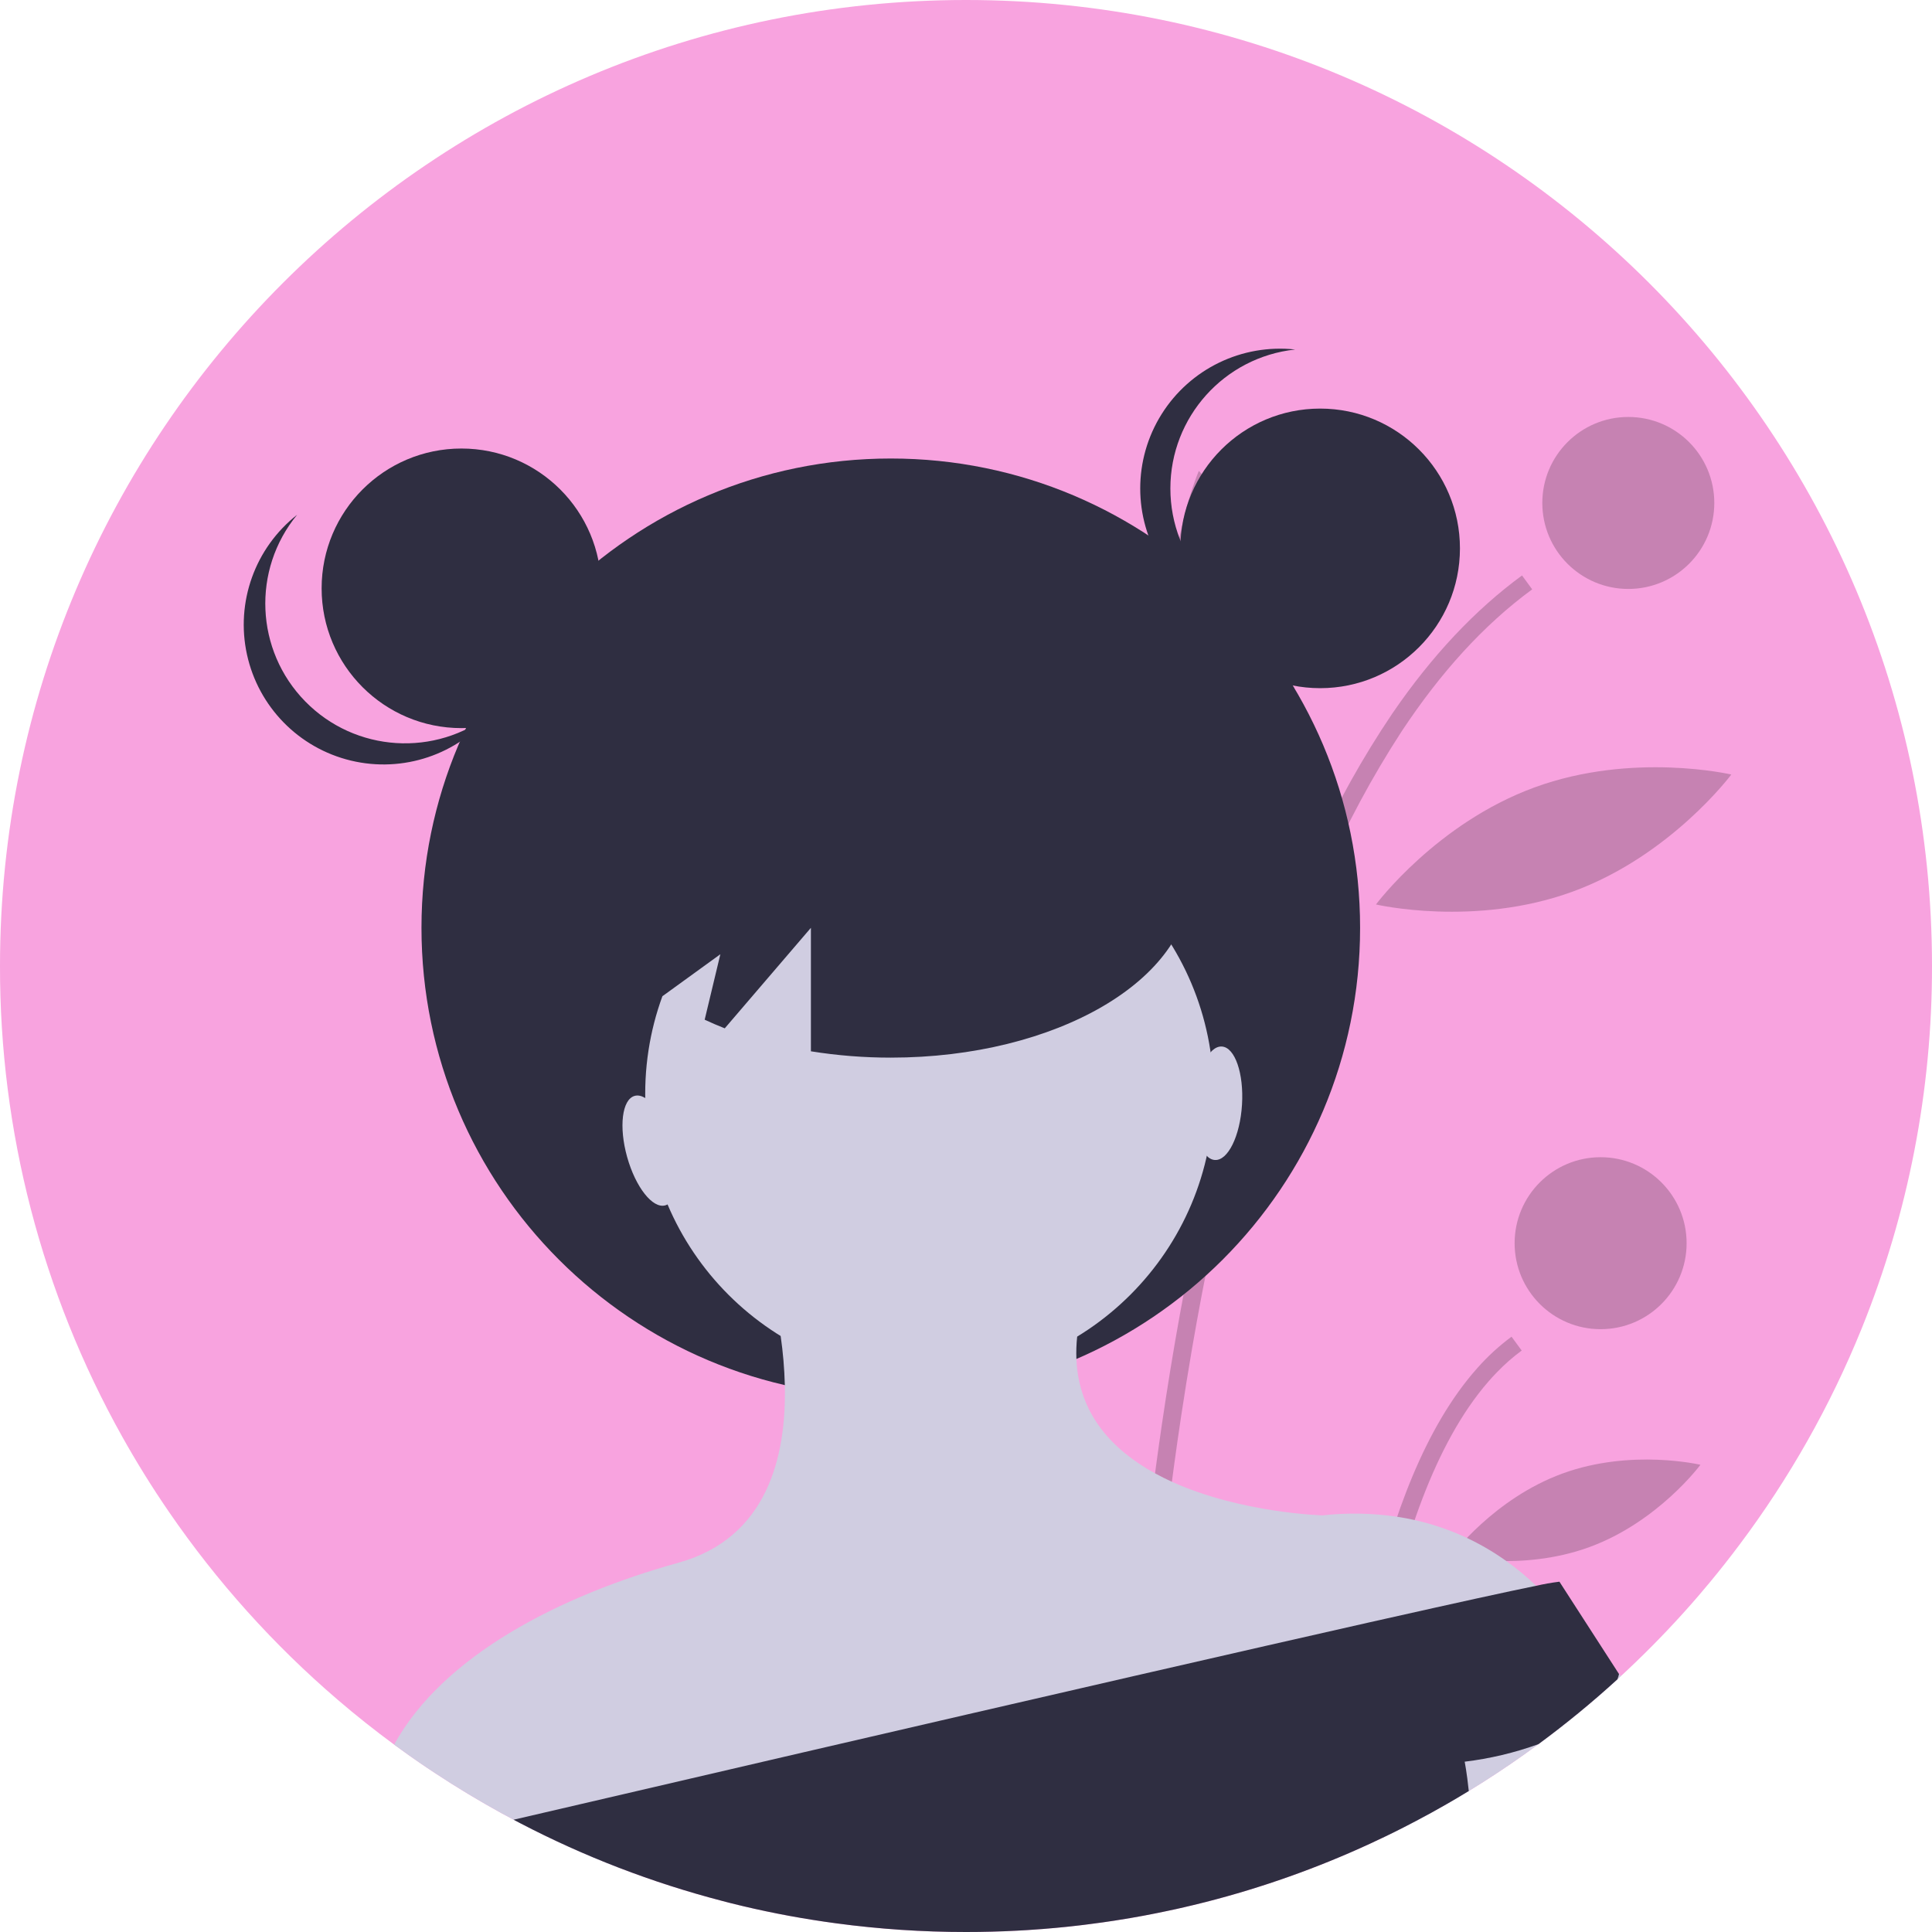
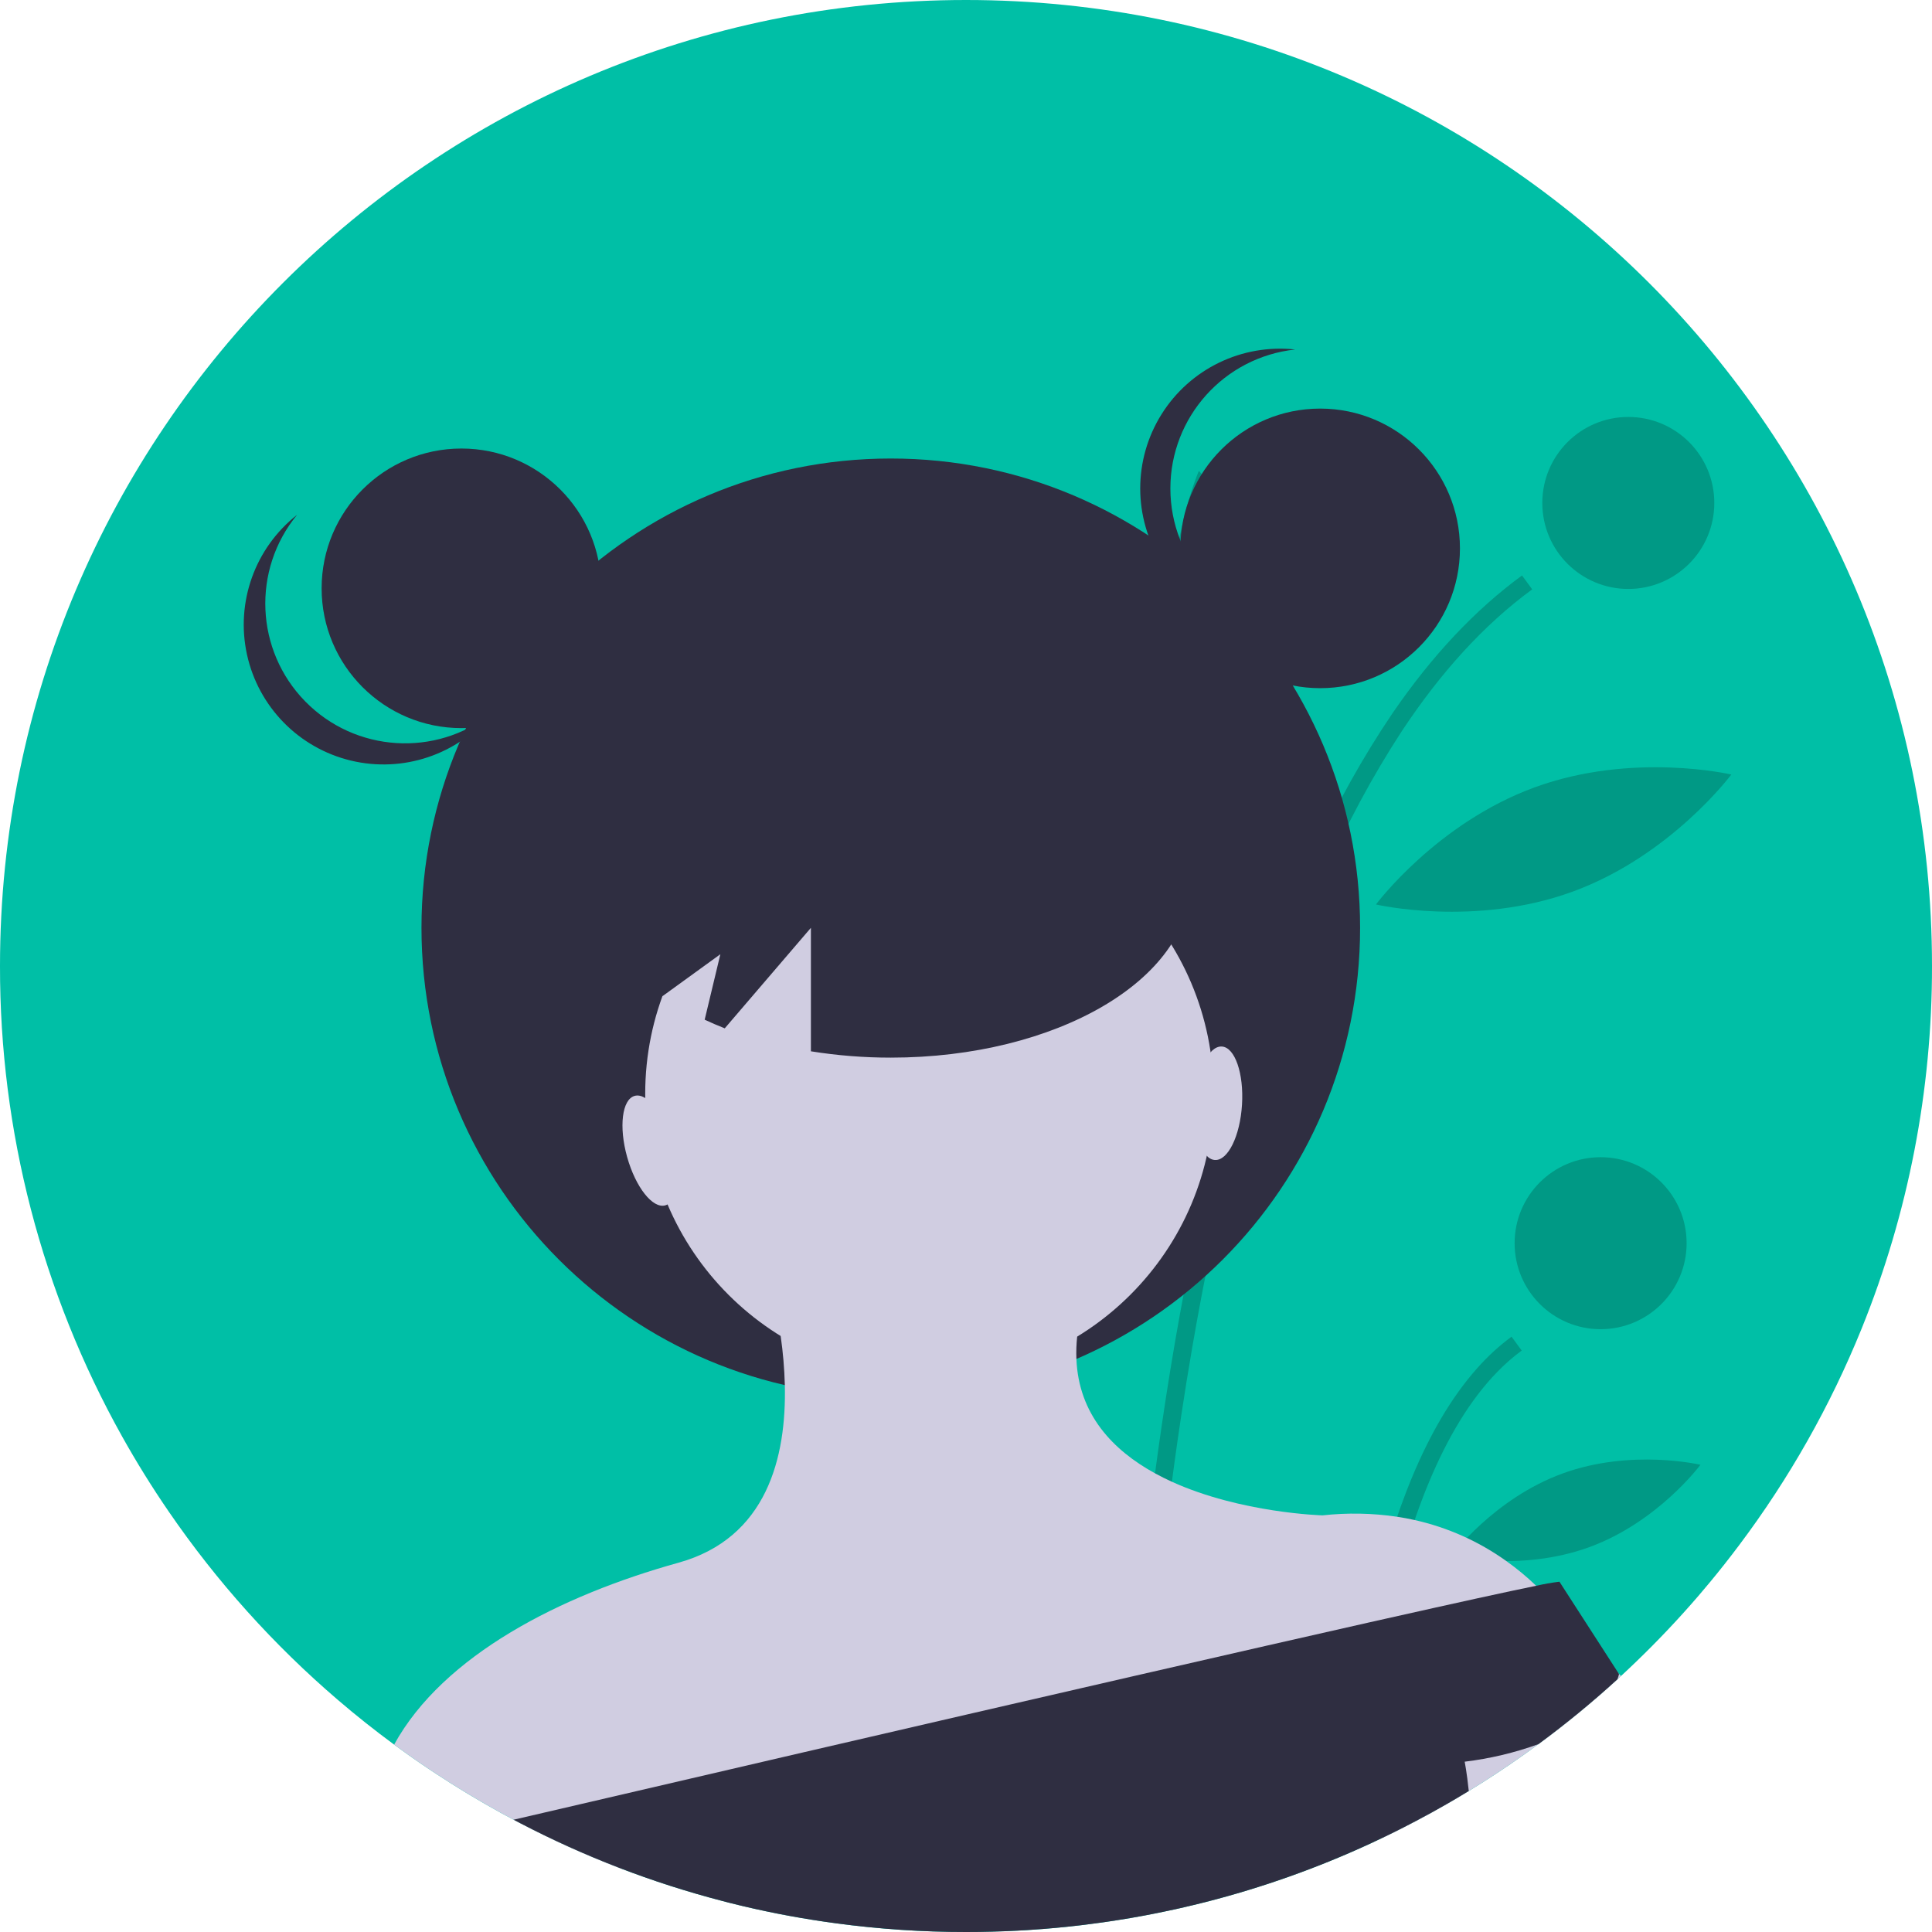
<svg xmlns="http://www.w3.org/2000/svg" id="f36e36b5-a914-4189-a8f7-2c7091a7d461" data-name="Layer 1" width="676" height="676" viewBox="0 0 676 676">
-   <path d="M938,450a337.1,337.1,0,0,1-24.55,126.7c-.04.09-.07.17-.11.26v.01a336.513,336.513,0,0,1-42.79,75.64q-5.055,6.75-10.43,13.22c-1.31,1.58-2.64,3.15-3.97,4.7q-10.275,11.925-21.62,22.85-2.64,2.55-5.34,5.04c-.42.39-.84.77-1.26,1.16a337.819,337.819,0,0,1-27.65,22.7q-9.675,7.155-19.86,13.59-2.235,1.425-4.5,2.8-3.93,2.4-7.93,4.69-5.22,3-10.57,5.81c-1.44.77-2.89,1.51-4.34,2.25-2.12,1.09-4.25,2.14-6.4,3.17-.37.18-.74.36-1.11.53-1.4.68-2.82,1.34-4.24,2a334.896,334.896,0,0,1-57.46,20.39c-.11.03-.21.05-.32.08-1.29.33-2.59.65-3.89.96-.97.24-1.95.47-2.93.69a2.488,2.488,0,0,1-.37.09c-2.01.47-4.02.92-6.05,1.33-1.14.24-2.28.48-3.42.71-.69.15-1.39.28-2.08.41-.87.17-1.73.33-2.6.5-.48.1-.96.18-1.45.26-1.1.2-2.2.4-3.29.59-1.86.32-3.74.63-5.61.91-1.36.21-2.71.41-4.07.6-1.6.23-3.2.44-4.81.64-.44.07-.88.12-1.32.17q-.855.105-1.71.21c-1.15.14-2.3.27-3.46.39-.6.07-1.19.13-1.79.19q-1.71.18-3.42.33c-1.47.14-2.94.26-4.42.38-1.8.14-3.59.27-5.4.38-1.16.07-2.32.14-3.49.2-2.98.16-5.96.27-8.96.35-1.49.04-2.99.07-4.49.09h-.03c-1.49.02-2.99.03-4.49.03a339.151,339.151,0,0,1-45.45-3.04q-16.575-2.22-32.62-6.02c-.43-.1-.86-.2-1.28-.31-1.08-.25-2.15-.52-3.22-.79-.95-.24-1.89-.49-2.84-.74a335.357,335.357,0,0,1-70.6-27.19c-.11-.06-.23-.12-.34-.18-.65-.34-1.29-.67-1.93-1.02q-2.115-1.11-4.21-2.26-11.925-6.555-23.24-14.02-2.91-1.905-5.76-3.87c-.61-.42-1.21-.84-1.81-1.26-.63-.44-1.26-.88-1.88-1.32q-2.475-1.755-4.92-3.55-10.125-7.44-19.65-15.61a339.74,339.74,0,0,1-59.16-65.85Q312.315,628.19,304.71,614.59A336.39,336.39,0,0,1,262,450c0-186.67,151.33-338,338-338S938,263.33,938,450Z" transform="translate(-262 -112)" fill="#f8a3df" />
+   <path d="M938,450a337.1,337.1,0,0,1-24.55,126.7c-.04.09-.07.17-.11.26v.01a336.513,336.513,0,0,1-42.79,75.64q-5.055,6.75-10.43,13.22c-1.31,1.58-2.64,3.15-3.97,4.7q-10.275,11.925-21.62,22.85-2.64,2.55-5.34,5.04c-.42.39-.84.77-1.26,1.16a337.819,337.819,0,0,1-27.65,22.7q-9.675,7.155-19.86,13.59-2.235,1.425-4.5,2.8-3.93,2.4-7.93,4.69-5.22,3-10.57,5.81c-1.44.77-2.89,1.51-4.34,2.25-2.12,1.09-4.25,2.14-6.4,3.17-.37.18-.74.36-1.11.53-1.4.68-2.82,1.34-4.24,2a334.896,334.896,0,0,1-57.46,20.39c-.11.03-.21.05-.32.08-1.29.33-2.59.65-3.89.96-.97.24-1.95.47-2.93.69a2.488,2.488,0,0,1-.37.09c-2.01.47-4.02.92-6.05,1.33-1.14.24-2.28.48-3.42.71-.69.15-1.39.28-2.08.41-.87.17-1.73.33-2.6.5-.48.1-.96.18-1.45.26-1.1.2-2.2.4-3.29.59-1.86.32-3.74.63-5.61.91-1.36.21-2.71.41-4.07.6-1.6.23-3.2.44-4.81.64-.44.07-.88.12-1.32.17q-.855.105-1.71.21c-1.15.14-2.3.27-3.46.39-.6.07-1.19.13-1.79.19q-1.71.18-3.42.33c-1.47.14-2.94.26-4.42.38-1.8.14-3.59.27-5.4.38-1.16.07-2.32.14-3.49.2-2.98.16-5.96.27-8.96.35-1.49.04-2.99.07-4.49.09h-.03c-1.49.02-2.99.03-4.49.03a339.151,339.151,0,0,1-45.45-3.04q-16.575-2.22-32.62-6.02c-.43-.1-.86-.2-1.28-.31-1.08-.25-2.15-.52-3.22-.79-.95-.24-1.89-.49-2.84-.74a335.357,335.357,0,0,1-70.6-27.19c-.11-.06-.23-.12-.34-.18-.65-.34-1.29-.67-1.93-1.02q-2.115-1.11-4.21-2.26-11.925-6.555-23.24-14.02-2.91-1.905-5.76-3.87c-.61-.42-1.21-.84-1.81-1.26-.63-.44-1.26-.88-1.88-1.32q-2.475-1.755-4.92-3.55-10.125-7.44-19.65-15.61a339.74,339.74,0,0,1-59.16-65.85Q312.315,628.19,304.71,614.59A336.39,336.39,0,0,1,262,450c0-186.67,151.33-338,338-338S938,263.33,938,450Z" transform="translate(-262 -112)" fill="#00bfa6" />
  <path d="M654.35,778.63c1.08-.25,2.15-.52,3.22-.79.95-.24,1.89-.49,2.84-.74.05-1.99.12-4.18.19-6.55.59-18.56,1.98-48.44,5.26-84.44q.27-2.895.54-5.83c1.17-12.2,2.54-25.03,4.18-38.33.05-.44.11-.87.16-1.31,1.33-10.78,2.84-21.85,4.54-33.13q1.785-11.835,3.86-23.93c.1-.56.2-1.13.3-1.69.4-2.33.81-4.65,1.23-6.99,1.17-6.51,2.42-13.06,3.73-19.61,4.61-23.04,10.1-46.22,16.65-68.77a550.909,550.909,0,0,1,24.53-68.61,338.806,338.806,0,0,1,26.74-49.83c.15-.23.3-.45.45-.68,13.15-19.81,28.18-36.62,45.34-49.19l-3.56-4.86q-24.66,18.075-45.24,48.1c-.07.1-.13.19-.2.29A327.437,327.437,0,0,0,722.19,410a527.395,527.395,0,0,0-25.68,69.37q-9.84,33.03-17.65,71.57-2.745,13.575-5.24,27.82c-.28,1.62-.56,3.24-.84,4.87,0,.02-.01.05-.01.07-.43,2.5-.84,5-1.26,7.53q-1.56,9.555-2.94,18.96-2.13,14.49-3.85,28.48-.57,4.62-1.1,9.17-.75,6.42-1.42,12.67-.945,8.7-1.73,17.03l-.15,1.53c-.08.88-.16,1.76-.24,2.63C656.02,725.49,654.75,760.86,654.35,778.63Z" transform="translate(-262 -112)" opacity="0.2" />
  <path d="M731.01,749.91c.11-.06.23-.12.34-.18,2.06-1.07,4.1-2.16,6.14-3.28.67-7.98,1.57-16.75,2.75-25.97.25-1.9.5-3.83.78-5.77.14-1.04.29-2.09.44-3.15,1.18-8.12,2.58-16.5,4.26-24.92,6.83-34.36,18.17-69.48,37-91.16,1.01-1.17,2.04-2.29,3.11-3.38a67.662,67.662,0,0,1,8.61-7.55l-3.56-4.85a77.071,77.071,0,0,0-11.8,10.79q-1.875,2.085-3.66,4.34c-17.33,21.81-28.15,54.1-34.89,86.07-1.76,8.34-3.24,16.67-4.5,24.78q-.48,3.18-.92,6.3C733.16,725.72,731.87,738.7,731.01,749.91Z" transform="translate(-262 -112)" opacity="0.2" />
  <circle cx="569.738" cy="175.982" r="30.089" opacity="0.2" />
  <circle cx="560.049" cy="434.991" r="30.089" opacity="0.2" />
  <path d="M712.286,338.521c6.38,35.997-7.705,68.592-7.705,68.592s-24.43-25.768-30.81-61.766,7.705-68.592,7.705-68.592S705.905,302.524,712.286,338.521Z" transform="translate(-262 -112)" opacity="0.2" />
  <path d="M812.282,423.971c-34.335,12.555-68.837,4.498-68.837,4.498s21.166-28.413,55.501-40.968,68.837-4.498,68.837-4.498S846.617,411.416,812.282,423.971Z" transform="translate(-262 -112)" opacity="0.2" />
  <path d="M818.105,653.333c-24.066,8.8-48.283,3.059-48.283,3.059s14.802-20.008,38.868-28.808,48.283-3.059,48.283-3.059S842.171,644.533,818.105,653.333Z" transform="translate(-262 -112)" opacity="0.2" />
  <path d="M701.96,648.27l1.22.63C703.06,650.2,702.77,651,701.96,648.27Z" transform="translate(-262 -112)" fill="#2f2e41" />
  <path d="M703.57,648.69c.01.14.03.29.04.43l-.43-.22c.01-.13.02-.27.04-.41C703.32,646.74,703.2,644.67,703.57,648.69Z" transform="translate(-262 -112)" fill="#2f2e41" />
  <circle cx="311.683" cy="324.641" r="164.209" fill="#2f2e41" />
  <circle cx="325.2" cy="382.713" r="99.444" fill="#d0cde1" />
  <path d="M814.27,685.31l-.12.03-23.13,5.55-48.16,11.56-6.57,1.58L663.05,721.6l-6.22,1.5L479.14,765.74a333.639,333.639,0,0,1-35.15-15.83c-.11-.06-.23-.12-.34-.18-.65-.34-1.29-.67-1.93-1.02q-2.115-1.11-4.21-2.26-11.925-6.555-23.24-14.02-2.91-1.905-5.76-3.87c-.61-.42-1.21-.84-1.81-1.26-.63-.44-1.26-.88-1.88-1.32q-2.475-1.755-4.92-3.55c17.26-31.37,58.36-52.22,99.46-63.63,31.02-8.62,37.84-36.95,37.25-62.16a146.952,146.952,0,0,0-1.46-17.18,167.478,167.478,0,0,0-5.96-26.74l99.45,3.32,10.26,23.64a53.492,53.492,0,0,0-.27,7.82c.78,19.39,12.75,31.93,27.52,40.02,1.92,1.05,3.89,2.03,5.89,2.94,24.22,11.01,52.73,11.76,52.73,11.76a101.52,101.52,0,0,1,26.09.49q3.15.48,6.12,1.15A88.139,88.139,0,0,1,789.09,658.23a91.601,91.601,0,0,1,10.41,8.63A82.676,82.676,0,0,1,814.27,685.31Z" transform="translate(-262 -112)" fill="#d0cde1" />
  <path d="M829.19,698.42c-.42.39-.84.77-1.26,1.16a337.819,337.819,0,0,1-27.65,22.7q-9.675,7.155-19.86,13.59-2.235,1.425-4.5,2.8-3.93,2.4-7.93,4.69-5.22,3-10.57,5.81c-1.44.77-2.89,1.51-4.34,2.25-2.12,1.09-4.25,2.14-6.4,3.17-.37.18-.74.36-1.11.53l-4.23-3.51,49.68-60.72,9.99-12.21s3.99,0,13.14,6.66a130.993,130.993,0,0,1,14.3,12.34C828.69,697.93,828.94,698.17,829.19,698.42Z" transform="translate(-262 -112)" fill="#d0cde1" />
  <path d="M828.49,697.74a11.392,11.392,0,0,1-.56,1.84,337.819,337.819,0,0,1-27.65,22.7,117.95,117.95,0,0,1-25.79,6.13s.75,3.76,1.43,10.26q-3.93,2.4-7.93,4.69-5.22,3-10.57,5.81c-1.44.77-2.89,1.51-4.34,2.25-2.12,1.09-4.25,2.14-6.4,3.17-.37.18-.74.36-1.11.53-1.4.68-2.82,1.34-4.24,2a334.896,334.896,0,0,1-57.46,20.39c-.11.03-.21.05-.32.08-1.29.33-2.59.65-3.89.96-.97.24-1.95.47-2.93.69a2.488,2.488,0,0,1-.37.09c-2.01.47-4.02.92-6.05,1.33-1.14.24-2.28.48-3.42.71-.69.15-1.39.28-2.08.41-.87.17-1.73.33-2.6.5-.48.1-.96.18-1.45.26-1.1.2-2.2.4-3.29.59-1.86.32-3.74.63-5.61.91-1.36.21-2.71.41-4.07.6-1.6.23-3.2.44-4.81.64-.44.07-.88.12-1.32.17q-.855.105-1.71.21c-1.15.14-2.3.27-3.46.39-.6.07-1.19.13-1.79.19q-1.71.18-3.42.33c-1.47.14-2.94.26-4.42.38-1.8.14-3.59.27-5.4.38-1.16.07-2.32.14-3.49.2-2.98.16-5.96.27-8.96.35-1.49.04-2.99.07-4.49.09h-.03c-1.49.02-2.99.03-4.49.03a339.151,339.151,0,0,1-45.45-3.04q-16.575-2.22-32.62-6.02c-.43-.1-.86-.2-1.28-.31-1.08-.25-2.15-.52-3.22-.79-.95-.24-1.89-.49-2.84-.74a335.357,335.357,0,0,1-70.6-27.19c-.11-.06-.23-.12-.34-.18-.65-.34-1.29-.67-1.93-1.02,54.89-12.79,141.63-32.96,216.9-50.24q3.165-.72,6.29-1.44c27.8-6.38,53.84-12.32,75.87-17.29q3.42-.765,6.7-1.5c23.67-5.32,42.05-9.36,52.02-11.38a81.488,81.488,0,0,1,8.14-1.43l20.81,32.25Z" transform="translate(-262 -112)" fill="#2f2e41" />
  <circle cx="161.449" cy="205.851" r="48.913" fill="#2f2e41" />
  <circle cx="461.917" cy="191.876" r="48.913" fill="#2f2e41" />
  <path d="M671.51,282.913a48.912,48.912,0,0,1,43.673-48.624,48.913,48.913,0,1,0,0,97.248A48.912,48.912,0,0,1,671.51,282.913Z" transform="translate(-262 -112)" fill="#2f2e41" />
  <path d="M368.796,357.416a48.912,48.912,0,0,1-2.836-65.296,48.913,48.913,0,1,0,68.06,69.463A48.912,48.912,0,0,1,368.796,357.416Z" transform="translate(-262 -112)" fill="#2f2e41" />
  <path d="M573.683,359.777c-57.887,0-104.814,27.374-104.814,61.142,0,15.109,9.433,28.918,25.003,39.586l20.178-14.62-5.487,22.904c2.277,1.055,4.602,2.076,7.026,3.02l30.144-35.168v43.204a175.958,175.958,0,0,0,27.95,2.216c57.887,0,104.814-27.374,104.814-61.142S631.57,359.777,573.683,359.777Z" transform="translate(-262 -112)" fill="#2f2e41" />
  <path d="M675.003,303.876s-7.597,34.938,39.874,48.913Z" transform="translate(-262 -112)" fill="#2f2e41" />
  <path d="M468.869,310.235s17.469,39.061-34.938,56.53Z" transform="translate(-262 -112)" fill="#2f2e41" />
  <ellipse cx="489.413" cy="514.602" rx="8.287" ry="19.889" transform="translate(-382.6084 38.98959) rotate(-15.63946)" fill="#d0cde1" />
  <ellipse cx="688.302" cy="498.027" rx="19.889" ry="8.287" transform="translate(-113.0938 1042.414) rotate(-86.47577)" fill="#d0cde1" />
</svg>
